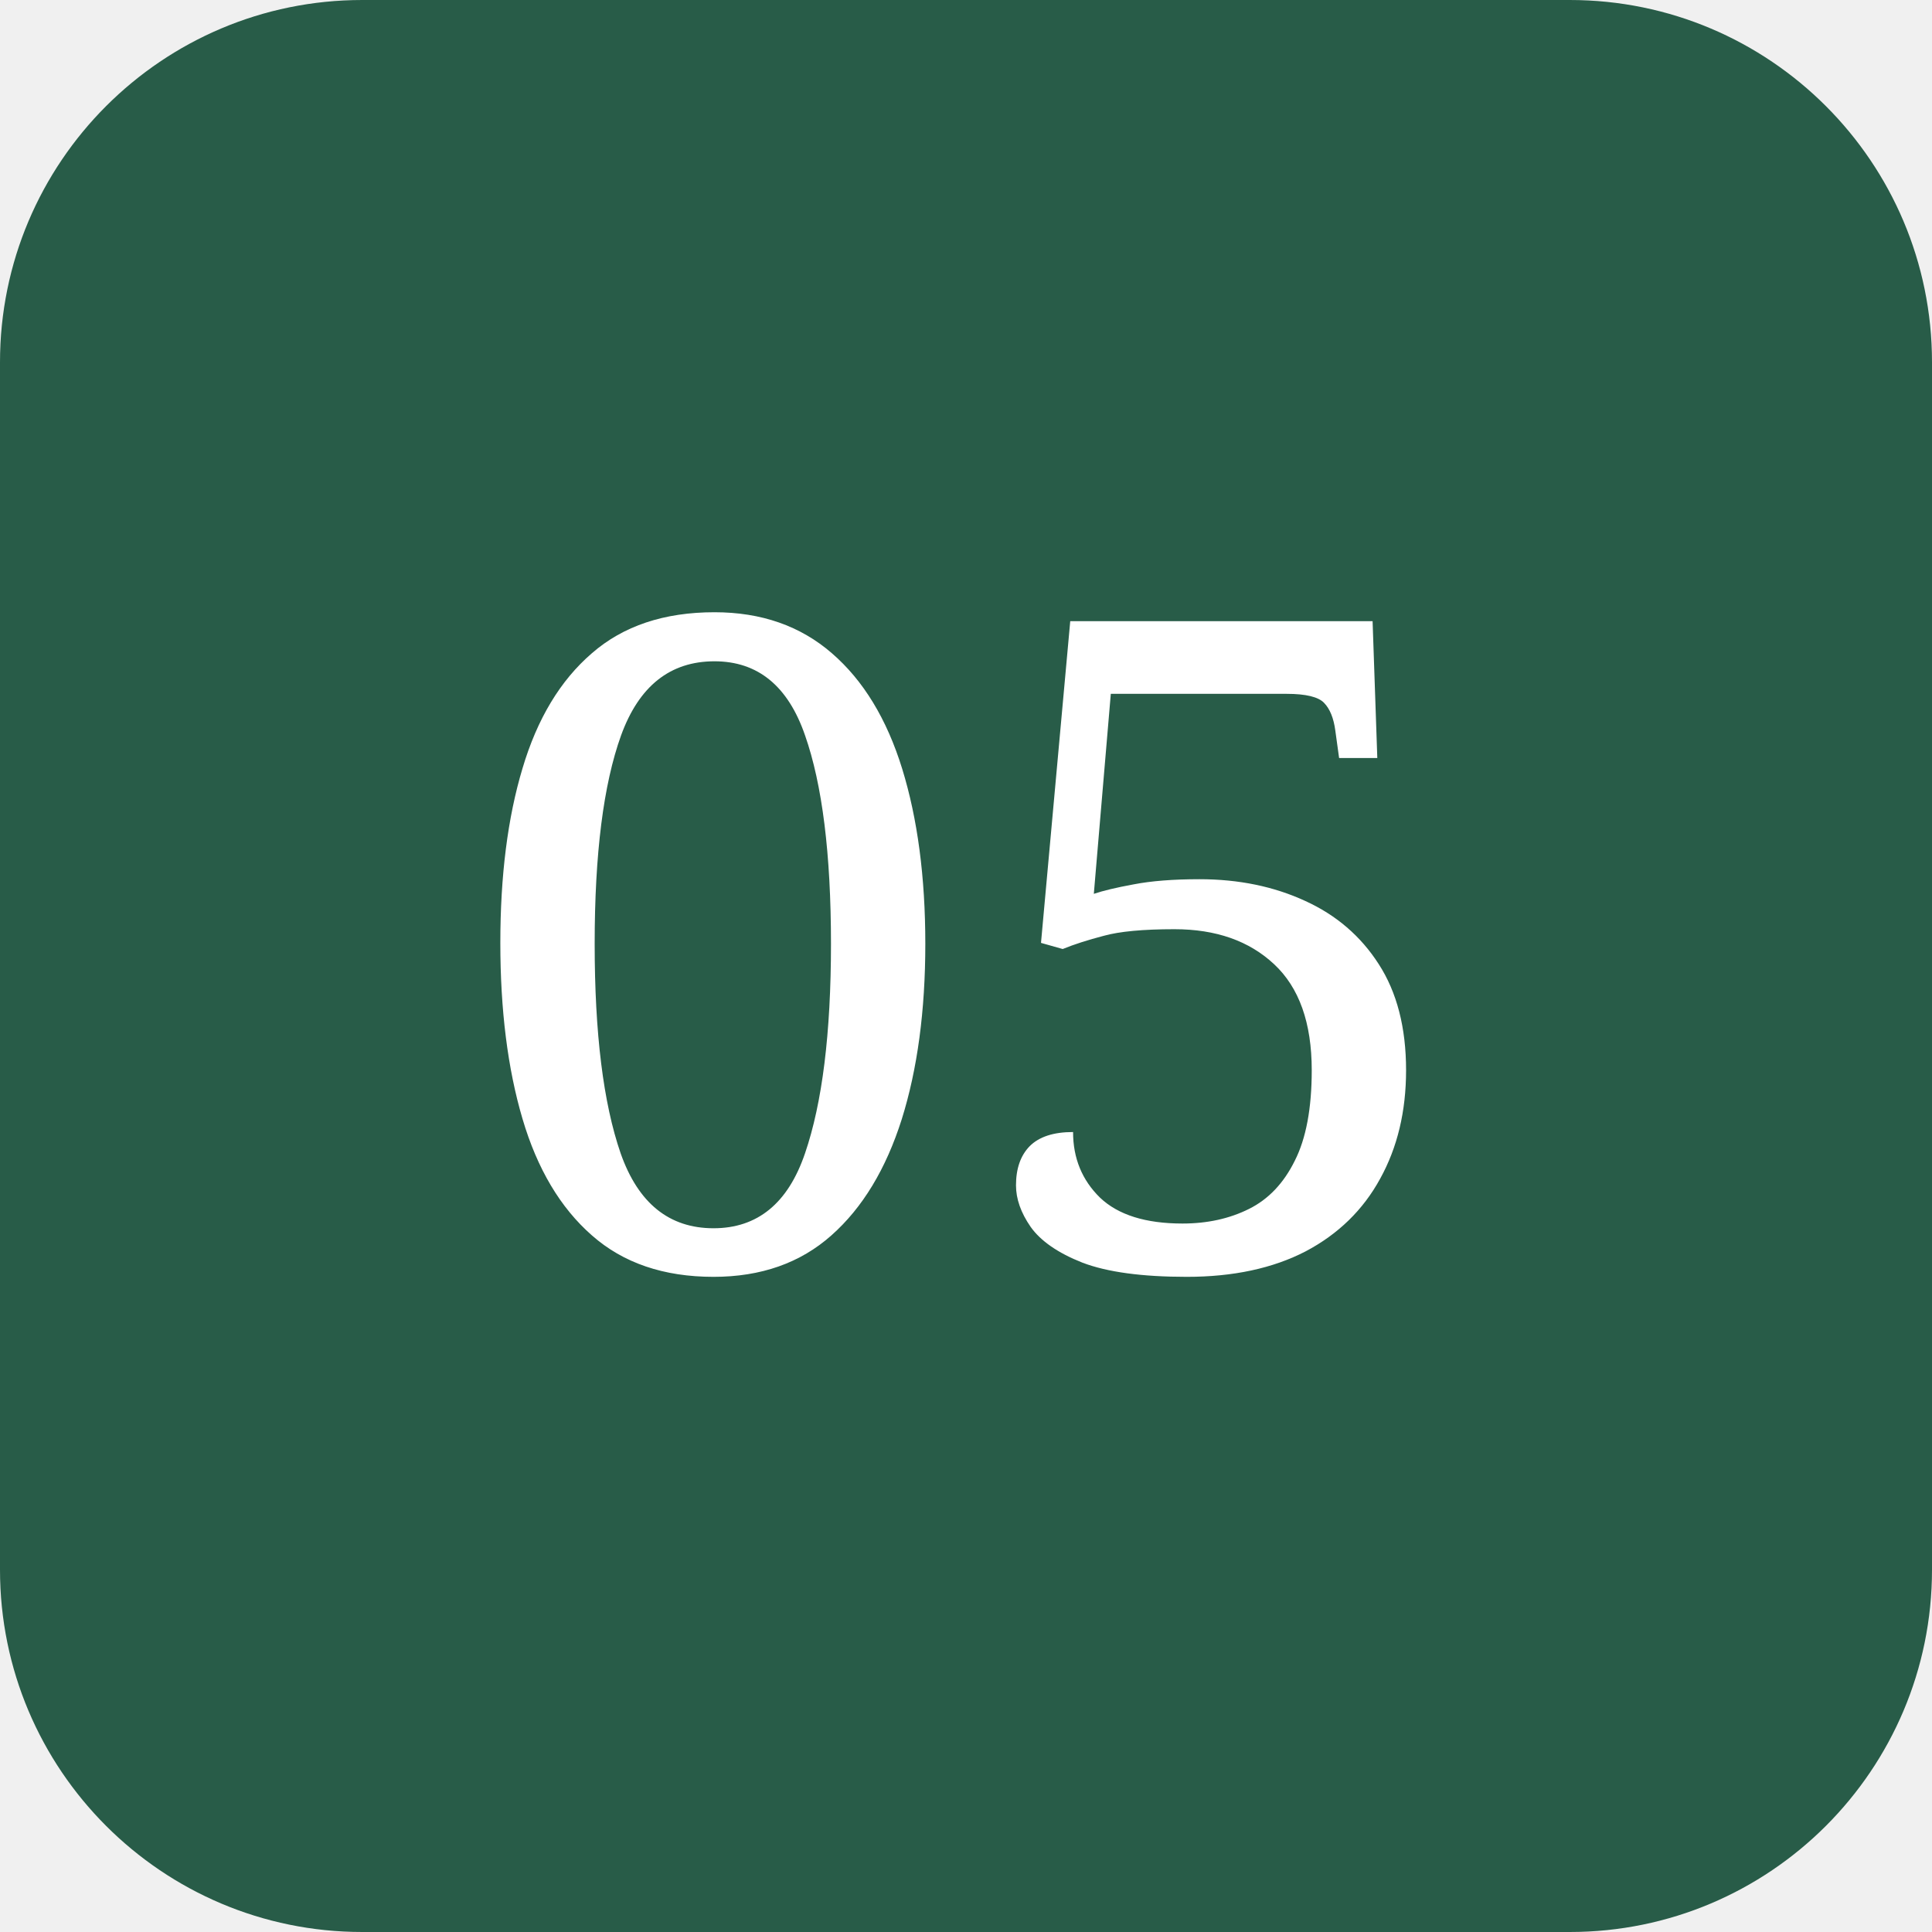
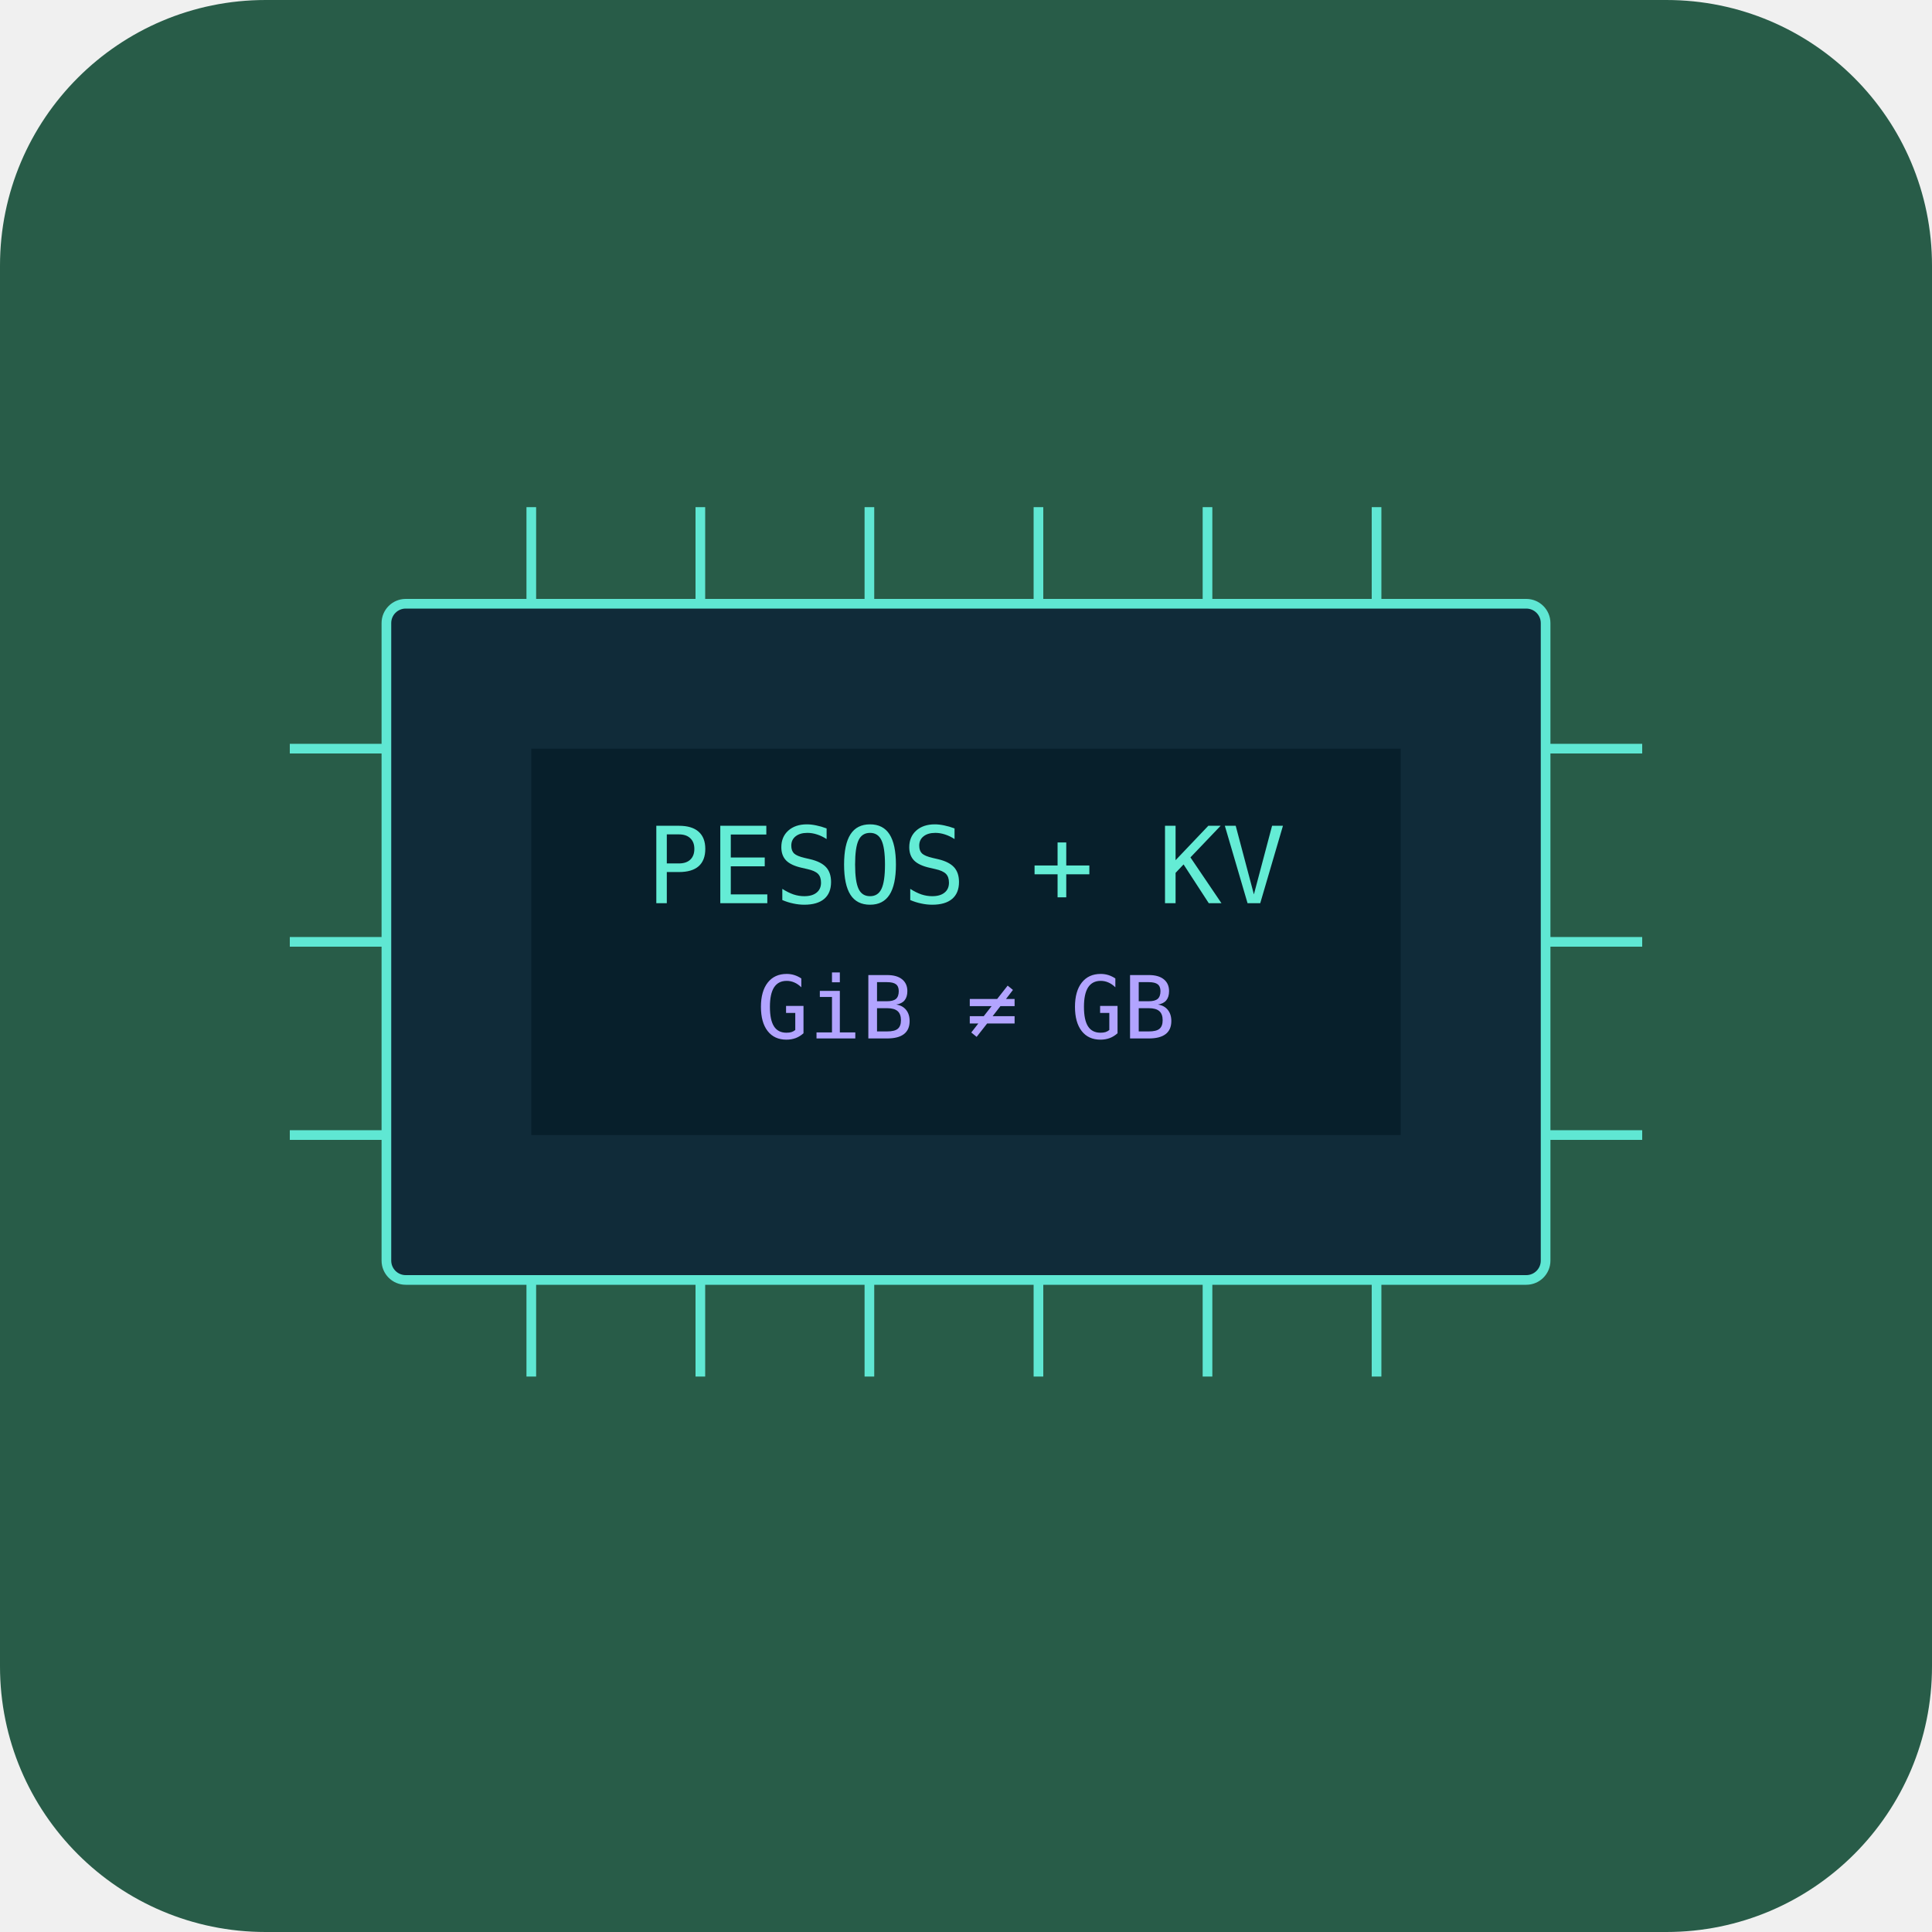
- <svg xmlns="http://www.w3.org/2000/svg" viewBox="0 0 64 64">
-   <rect width="64" height="64" rx="12" fill="#285c48" />
-   <text x="32" y="42" text-anchor="middle" fill="white" font-family="Georgia,serif" font-size="30">05</text>
+ <svg xmlns="http://www.w3.org/2000/svg" viewBox="0 0 400 400">
+   <rect width="400" height="400" rx="55" fill="#285c48" />
+   <g transform="translate(0 85)">
+     <g stroke="#5fe7d3" fill="#102b39" stroke-width="2">
+       <rect x="80" y="40" width="240" height="140" rx="4" />
+       <path d="M110 20v20m35-20v20m35-20v20m35-20v20m35-20v20m35-20v20M110 180v20m35-20v20m35-20v20m35-20v20m35-20v20m35-20v20M60 70h20m-20 40h20m-20 40h20M320 70h20m-20 40h20m-20 40h20" />
+     </g>
+     <rect x="110" y="70" width="180" height="80" fill="#071f2b" />
+     <text x="200" y="102" fill="#64ecd5" text-anchor="middle" font-size="22" font-family="monospace">PESOS + KV</text>
+     <text x="200" y="130" fill="#b2a4ff" text-anchor="middle" font-size="18" font-family="monospace">GiB ≠ GB</text>
+   </g>
</svg>
